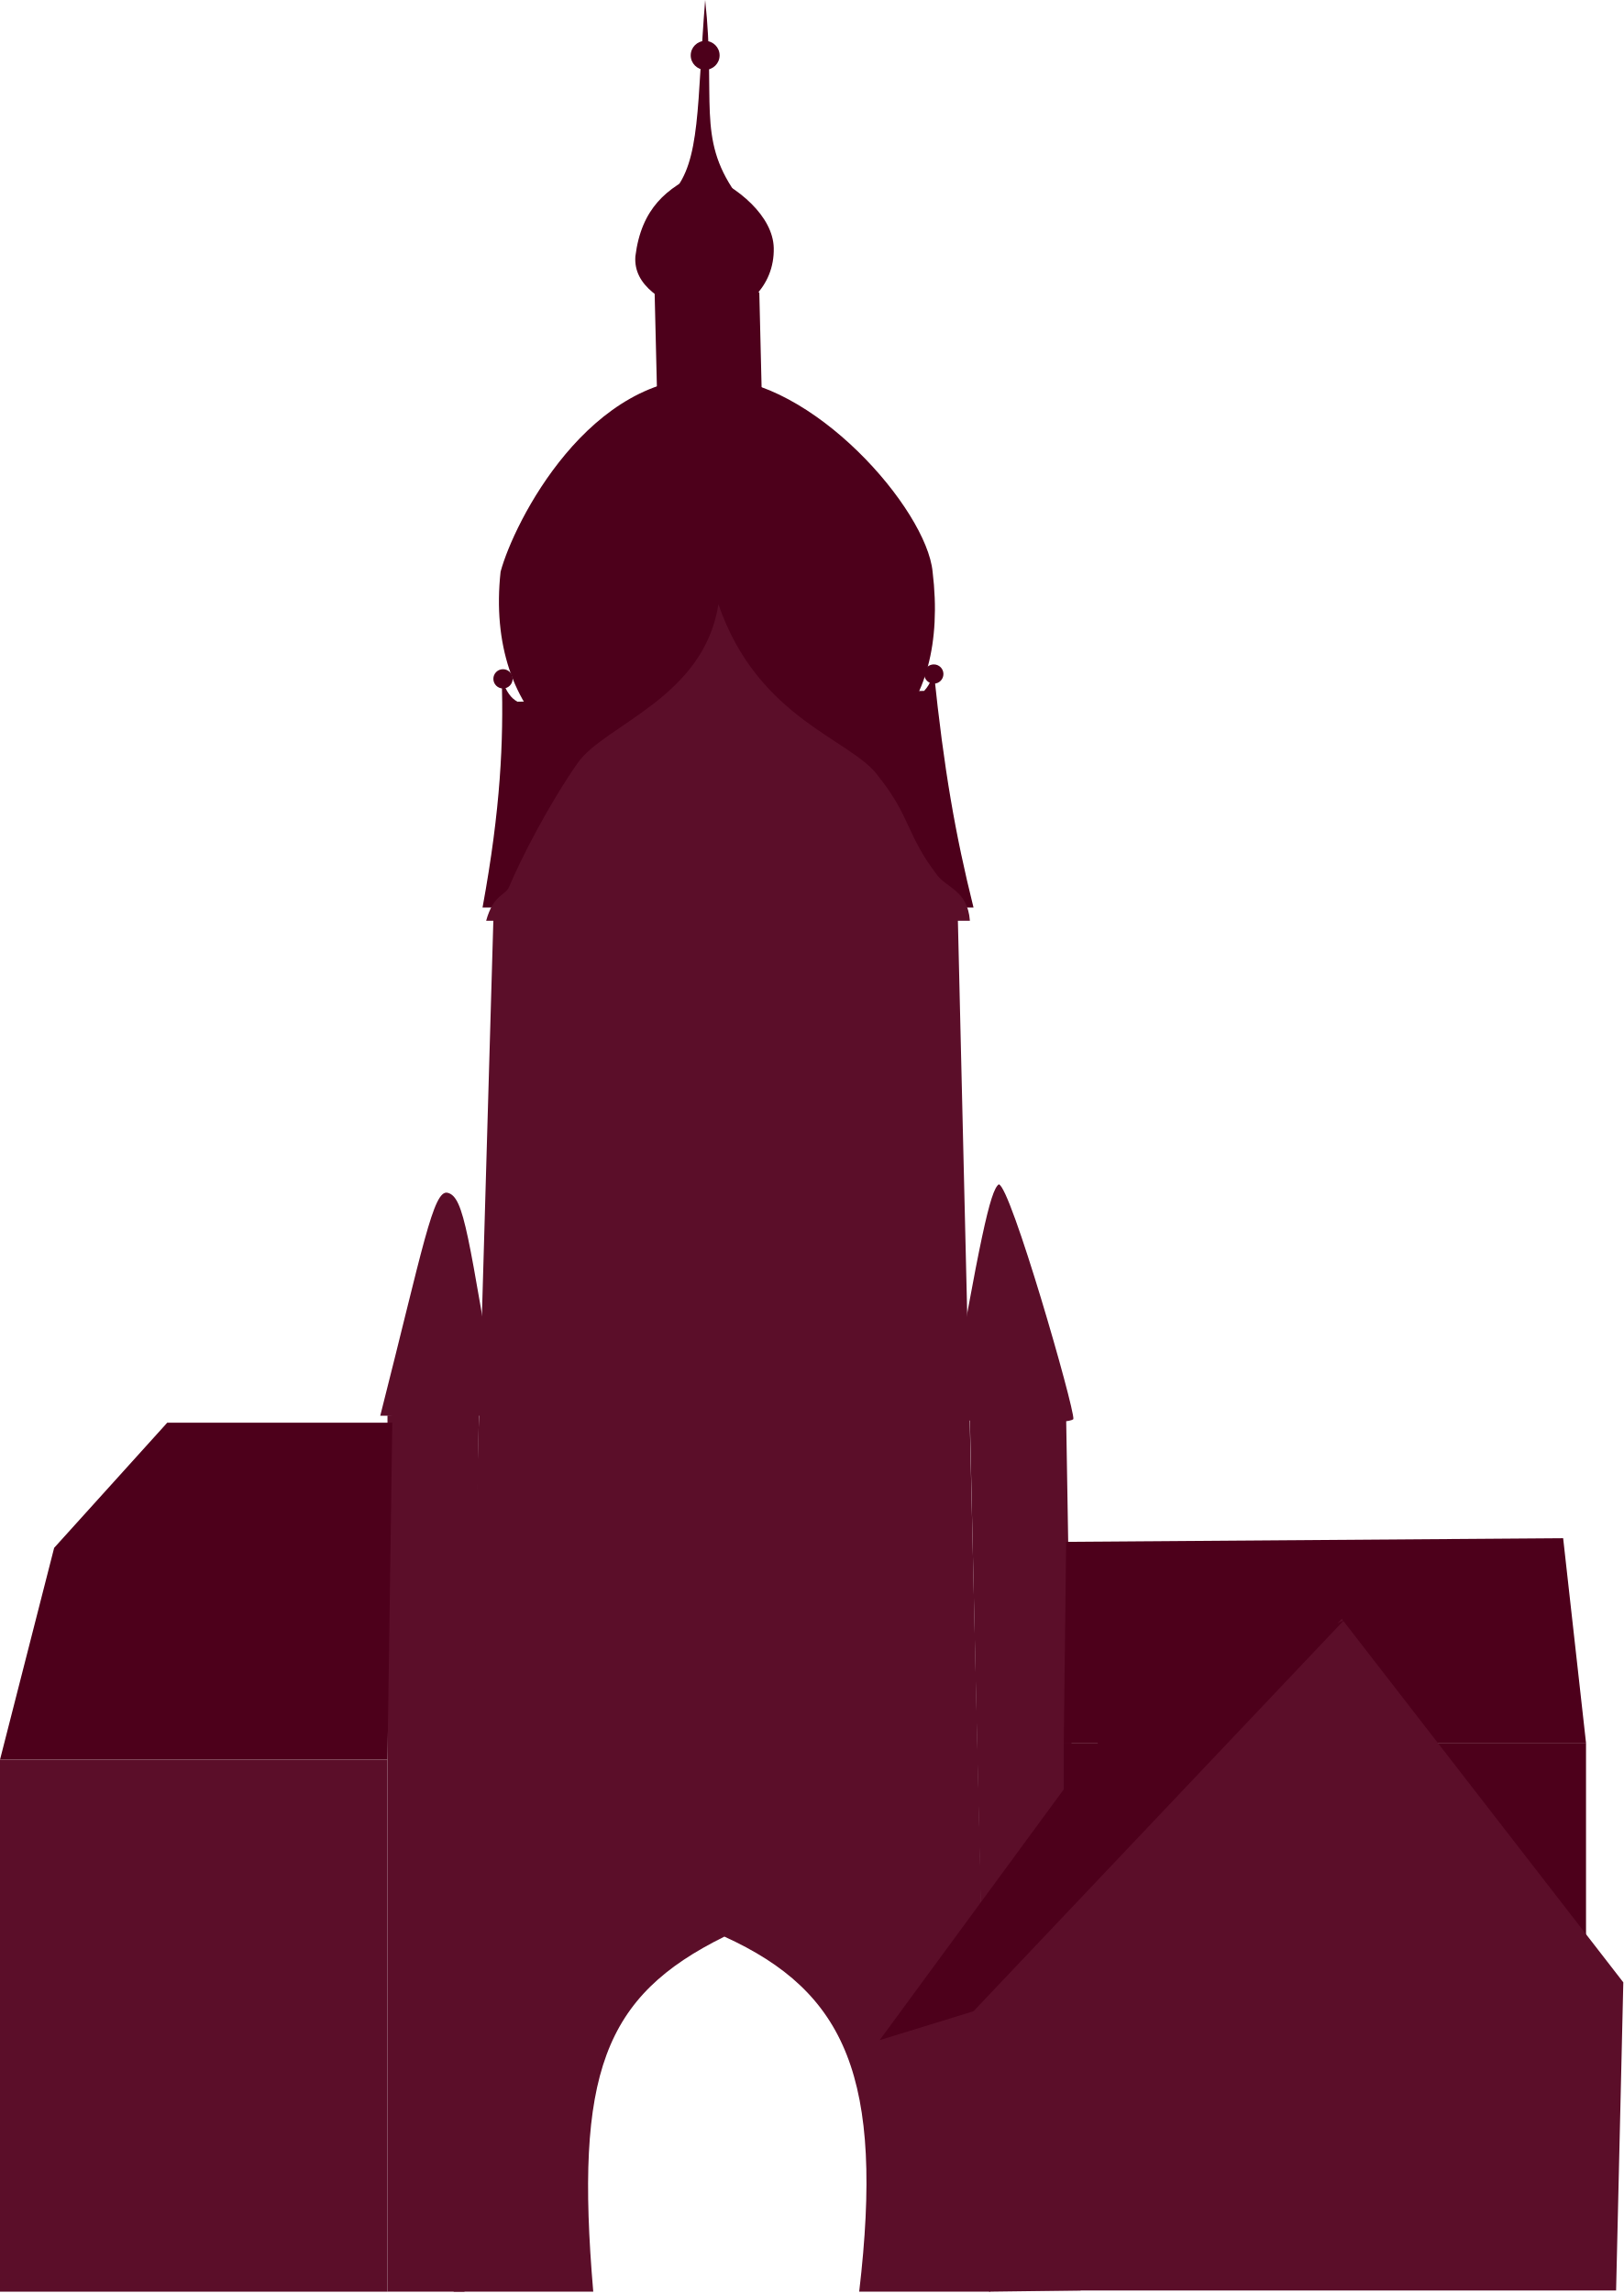
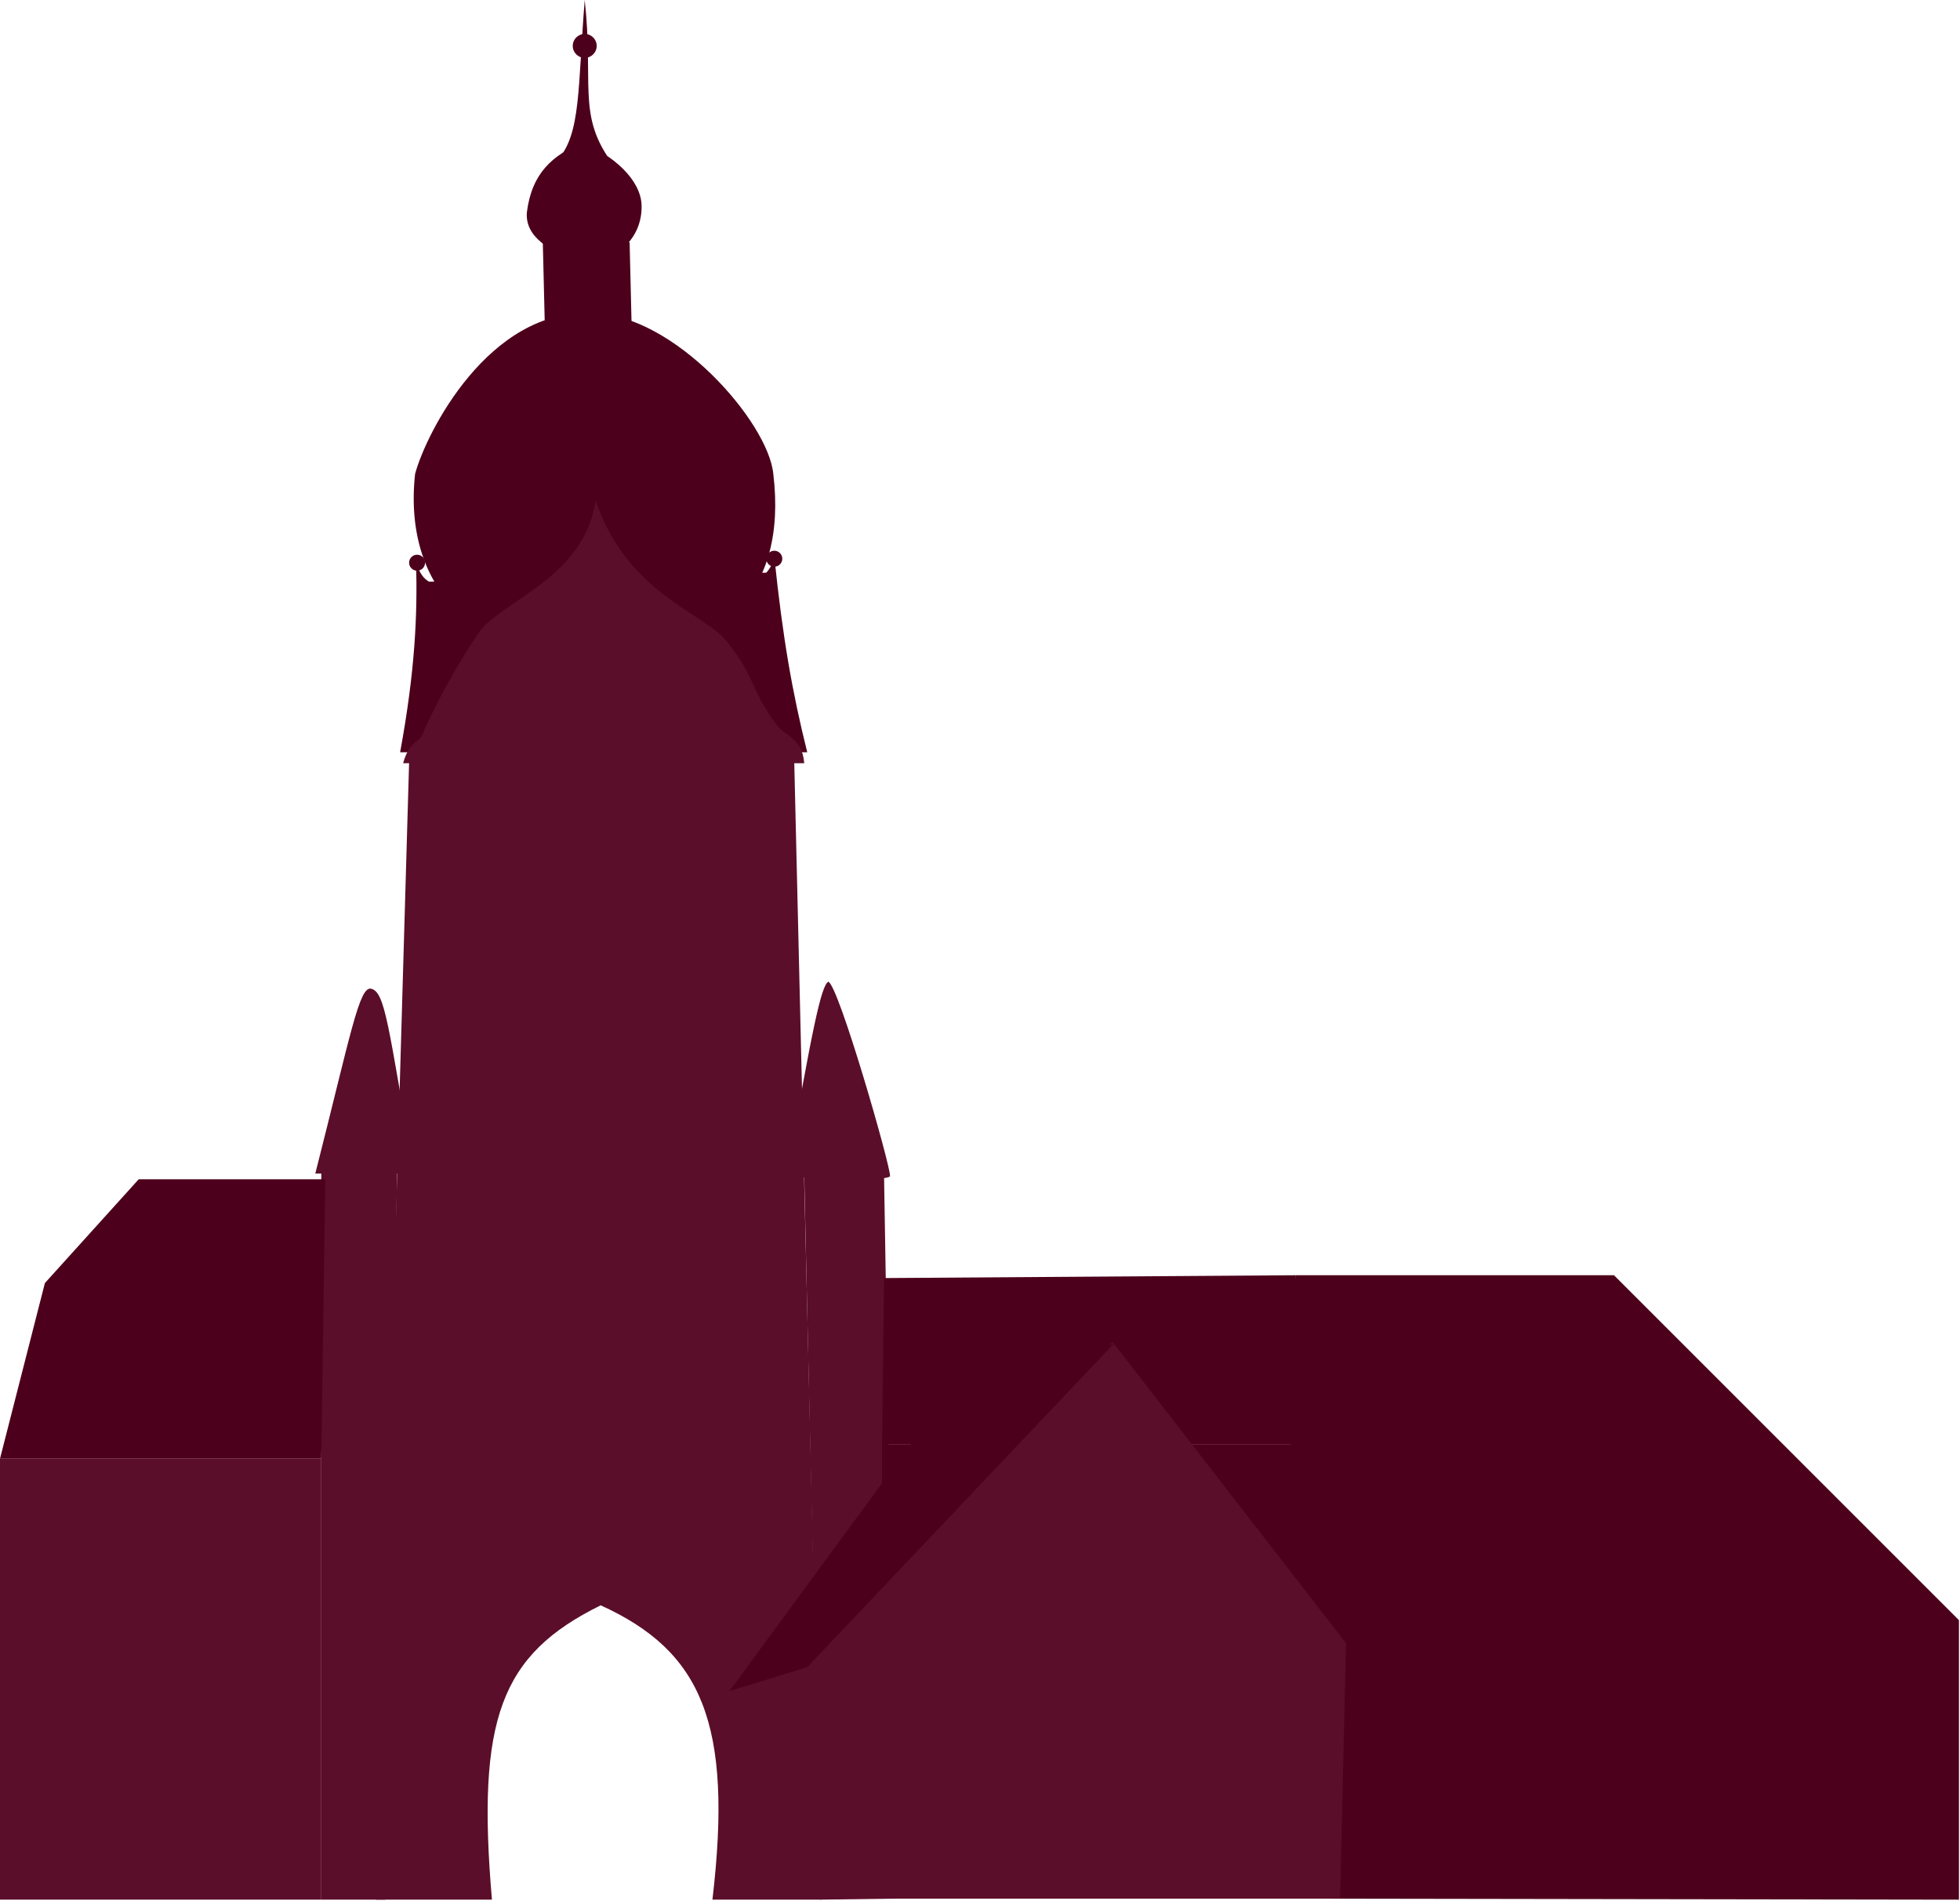
- <svg xmlns="http://www.w3.org/2000/svg" width="638" height="901" viewBox="0 0 638 901" fill="none">
+ <svg xmlns="http://www.w3.org/2000/svg" width="929" height="901" viewBox="0 0 929 901" fill="none">
  <ellipse cx="197.69" cy="266.74" rx="3.784" ry="3.784" fill="#4D001B" />
  <ellipse cx="367.004" cy="264.848" rx="3.784" ry="3.784" fill="#4D001B" />
  <path d="M419.027 557.6H381.192L388.759 900.484L424.703 900.011L419.027 557.6Z" fill="#5B0E29" />
-   <path d="M419.027 605.84L614.353 604.421L623.339 684.821H418.082L419.027 605.84Z" fill="#4D001B" />
-   <path d="M193.907 361.328H376.463L389.232 900.483H337.681C347.534 816.699 332.479 782.72 284.712 760.965C237.251 784.381 225.836 814.806 233.161 900.483H178.3L193.907 361.328Z" fill="#5B0E29" />
+   <path d="M419.027 605.84L614 604.5L623.339 684.821H418.082L419.027 605.84Z" fill="#4D001B" />
+   <path d="M614 604.5H765L928.5 768V900.5L606 900L614 604.5Z" fill="#4D001B" />
+   <path d="M193.907 361.328H376.463L389.232 900.483H337.681C347.534 816.699 332.479 782.72 284.712 760.965C237.25 784.381 225.836 814.806 233.161 900.483H178.299L193.907 361.328Z" fill="#5B0E29" />
  <path d="M152.288 556.181L188.231 554.762L182.556 900.483H152.288V556.181Z" fill="#5B0E29" />
-   <path d="M197.217 266.74C198.973 272.032 200.994 274.409 203.365 275.726L363.22 271.469C366.228 268.117 365.746 266.608 367.004 263.902C371.015 302.523 375.489 328.002 382.611 356.599H189.65C196.811 317.643 197.9 291.122 197.217 266.74Z" fill="#4D001B" />
-   <path d="M366.531 224.648C373.323 280.684 341.899 312.46 286.603 300.791C229.803 317.872 190.498 281.575 196.744 224.648C201.947 205.257 231.742 146.139 280.455 148.504C319.236 148.504 364.166 200.055 366.531 224.648Z" fill="#4D001B" />
-   <path d="M257.281 114.926C272.881 106.982 281.902 107.052 298.427 114.926L299.373 154.18H258.227L257.281 114.926Z" fill="#4D001B" />
-   <path d="M304.102 97.426C304.444 112.467 292.91 123.823 276.672 124.857C259.802 119.154 248.914 112.055 249.714 100.737C252.079 81.819 262.01 73.779 275.726 67.631C290.387 73.306 303.823 85.133 304.102 97.426Z" fill="#4D001B" />
+   <path d="M197.217 266.74C198.973 272.031 200.994 274.409 203.366 275.726L363.22 271.469C366.228 268.117 365.746 266.608 367.004 263.902C371.015 302.523 375.489 328.002 382.611 356.599H189.65C196.811 317.642 197.9 291.121 197.217 266.74Z" fill="#4D001B" />
+   <path d="M366.531 224.647C373.323 280.684 341.899 312.46 286.603 300.791C229.803 317.872 190.498 281.575 196.744 224.647C201.947 205.257 231.742 146.139 280.455 148.504C319.236 148.504 364.166 200.055 366.531 224.647Z" fill="#4D001B" />
+   <path d="M257.281 114.926C272.881 106.982 281.902 107.051 298.427 114.926L299.373 154.18H258.227L257.281 114.926Z" fill="#4D001B" />
+   <path d="M304.102 97.427C304.444 112.467 292.91 123.823 276.672 124.857C259.802 119.154 248.914 112.055 249.714 100.737C252.079 81.819 262.01 73.779 275.726 67.631C290.387 73.306 303.823 85.133 304.102 97.427Z" fill="#4D001B" />
  <path d="M277.144 0C281.401 39.254 273.834 53.916 288.968 75.671H264.375C275.459 63.42 273.834 41.146 277.144 0Z" fill="#4D001B" />
  <ellipse cx="277.145" cy="21.756" rx="5.675" ry="5.675" fill="#4D001B" />
  <path d="M65.739 559.018H154.179L152.288 691.442H0L21.282 608.204L65.739 559.018Z" fill="#4D001B" />
  <path d="M0 691.443H152.288V900.484H0V691.443Z" fill="#5B0E29" />
  <path d="M418.082 684.821H623.339V893.862H418.082V684.821Z" fill="#4D001B" />
-   <path d="M383.084 787.45L527.332 636.108L638 778.937L635.163 900.01H389.232L383.084 787.45Z" fill="#5B0E29" />
+   <path d="M383.084 787.45L527.331 636.108L638 778.937L635.162 900.01H389.232L383.084 787.45Z" fill="#5B0E29" />
  <path d="M434.634 680.565L528.277 636.581L382.611 790.287L345.721 801.638L434.634 680.565Z" fill="#4D001B" />
-   <path d="M392.543 465.376C397.152 465.84 422.338 553.343 421.865 557.6C419.5 559.965 395.235 558.194 372.679 558.073C384.974 487.558 389.152 467.598 392.543 465.376Z" fill="#5B0E29" />
-   <path d="M175.935 468.686C170.26 467.267 166.242 490.236 149.45 556.277H196.271C183.976 485.762 182.556 470.341 175.935 468.686Z" fill="#5B0E29" />
-   <path d="M282.347 237.418C297.954 282.82 334.843 290.388 345.248 305.049C358.018 321.129 356.126 327.75 367.949 343.357C371.808 349.048 380.246 349.505 381.192 361.802H191.069C193.906 351.397 198.675 351.87 200.055 348.56C204.784 337.209 215.908 315.736 227.013 299.846C237.589 284.712 276.671 274.307 282.347 237.418Z" fill="#5B0E29" />
+   <path d="M392.542 465.376C397.152 465.84 422.338 553.344 421.865 557.6C419.5 559.965 395.235 558.194 372.679 558.073C384.974 487.558 389.152 467.598 392.542 465.376Z" fill="#5B0E29" />
+   <path d="M175.935 468.686C170.26 467.267 166.242 490.236 149.45 556.277H196.271C183.976 485.762 182.556 470.342 175.935 468.686Z" fill="#5B0E29" />
+   <path d="M282.347 237.418C297.954 282.82 334.844 290.387 345.248 305.049C358.018 321.129 356.126 327.75 367.95 343.357C371.808 349.048 380.246 349.505 381.192 361.802H191.069C193.907 351.397 198.675 351.87 200.055 348.559C204.784 337.209 215.908 315.736 227.013 299.846C237.589 284.712 276.672 274.307 282.347 237.418Z" fill="#5B0E29" />
</svg>
